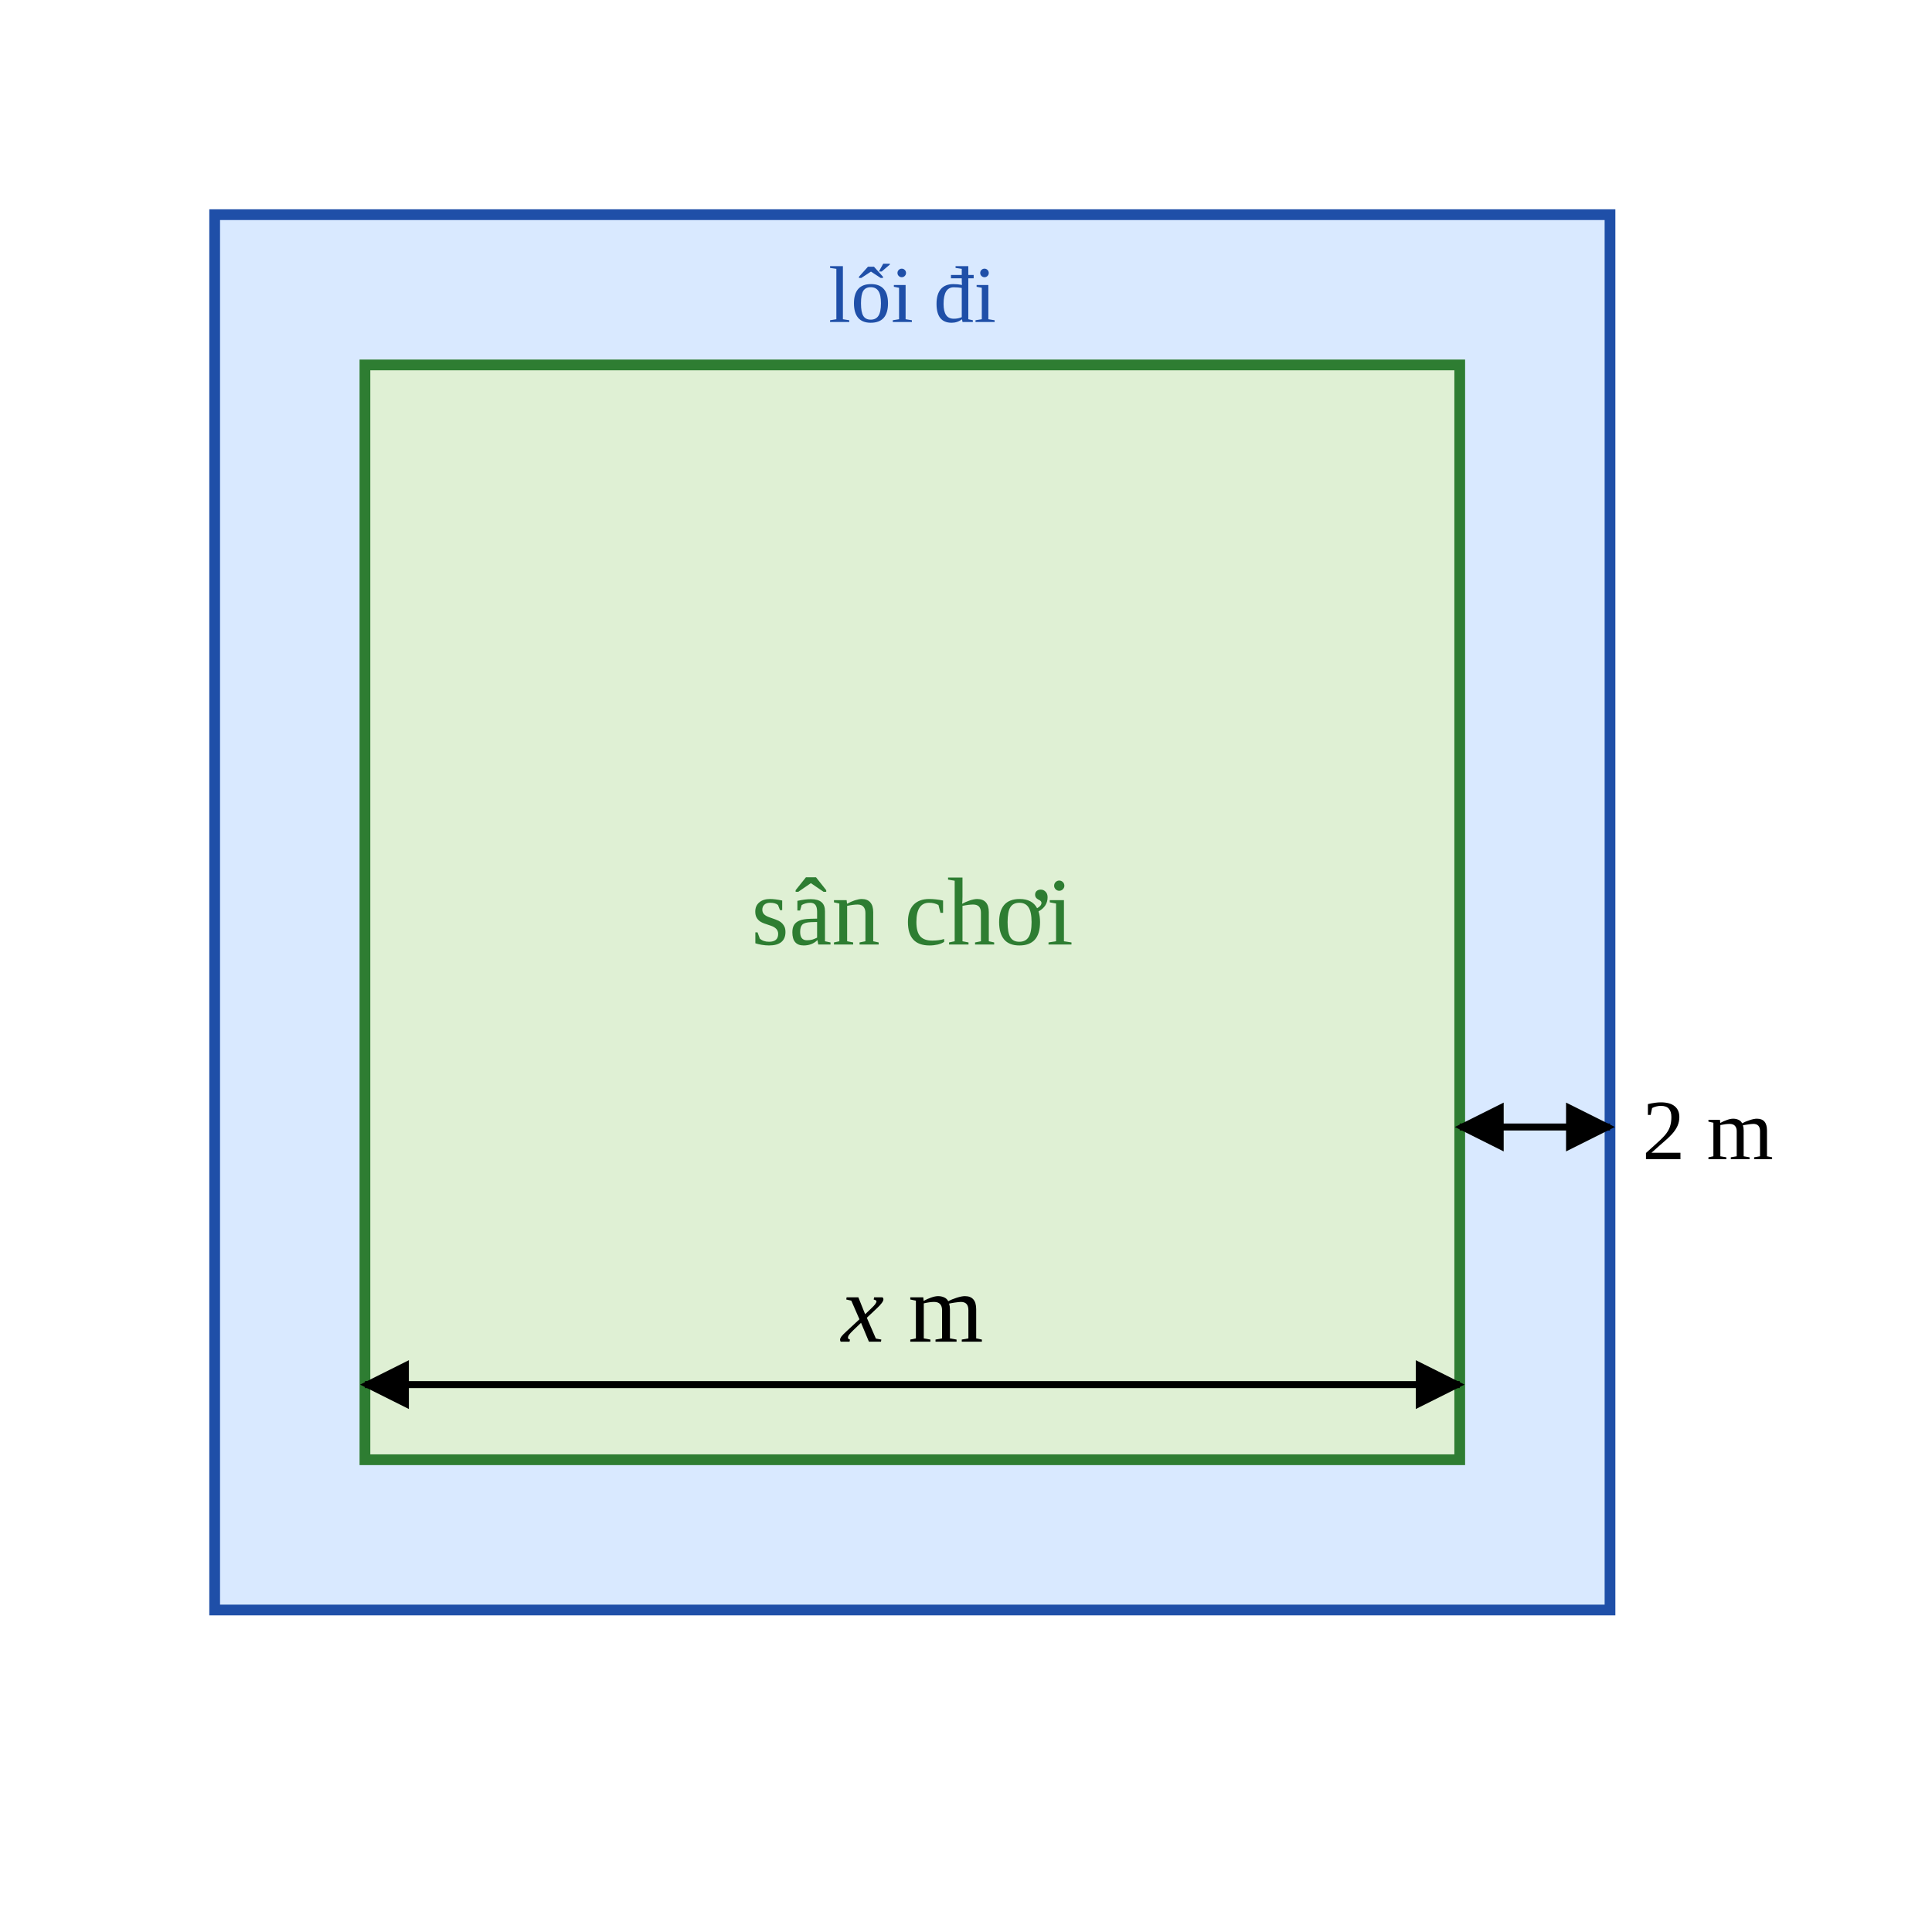
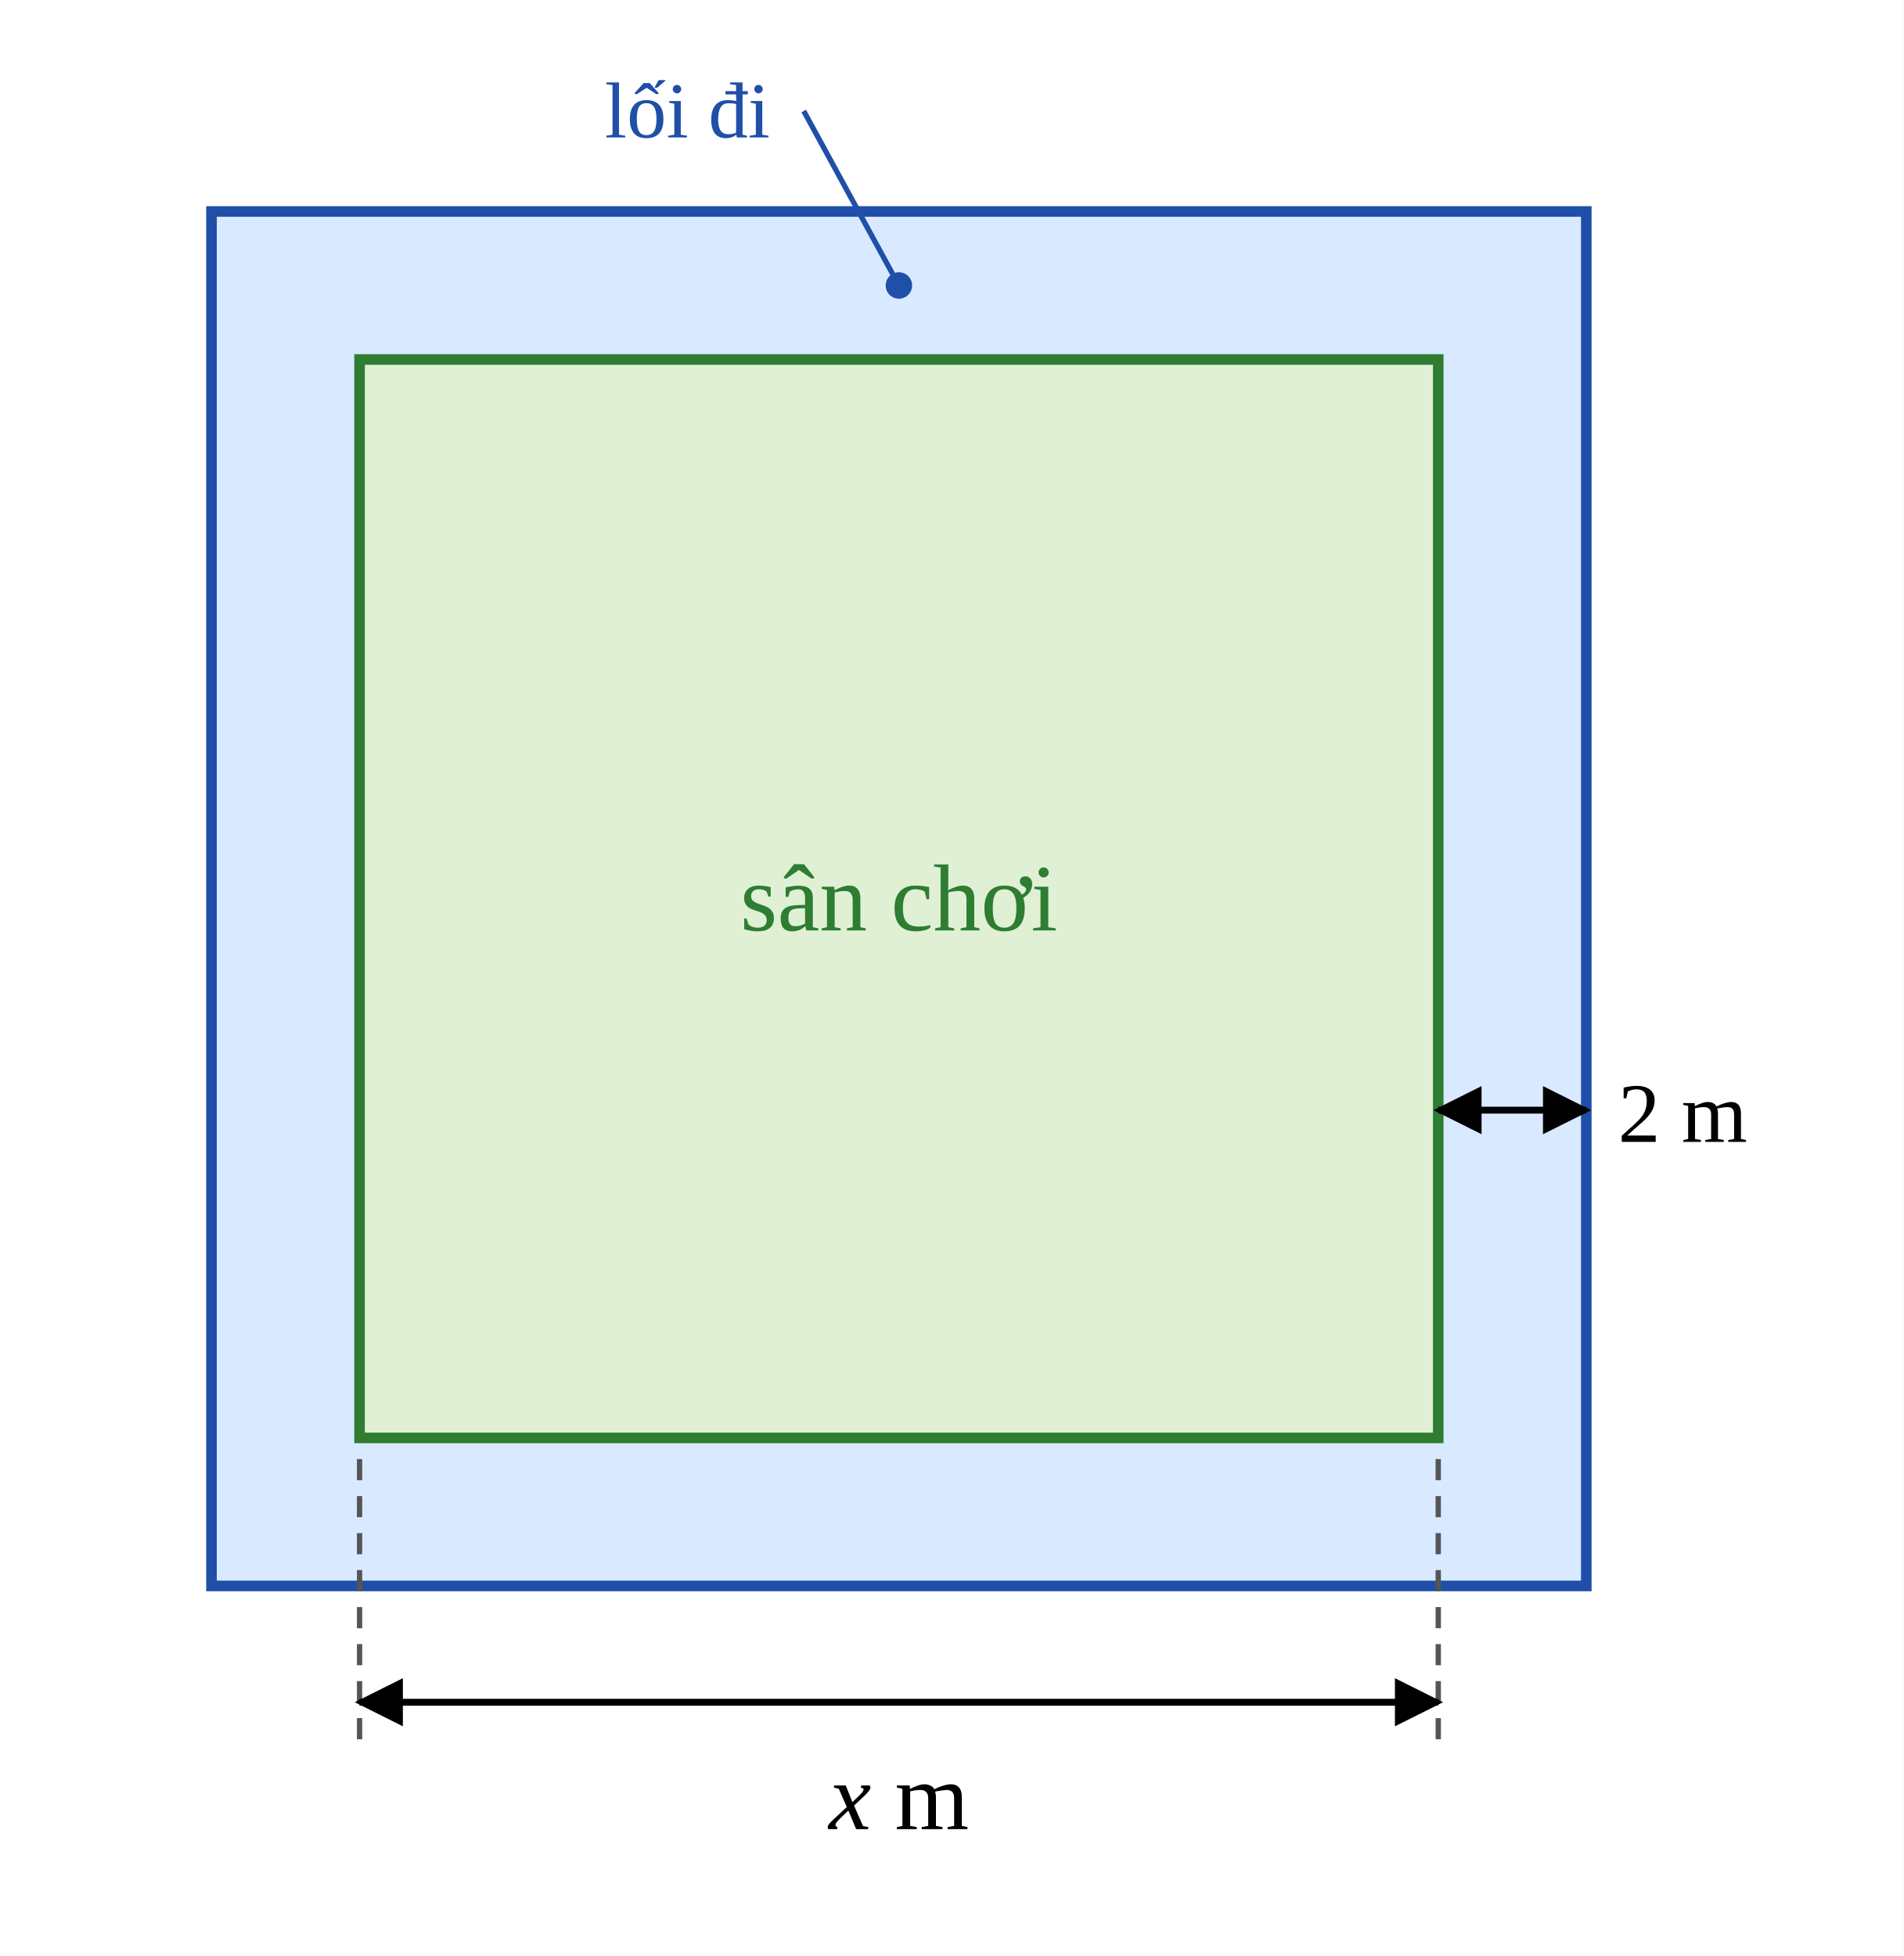
- <svg xmlns="http://www.w3.org/2000/svg" viewBox="0 0 360 360" font-family="Times New Roman" font-size="18">
+ <svg xmlns="http://www.w3.org/2000/svg" viewBox="0 0 360 370" font-family="Times New Roman" font-size="18">
  <defs>
    <marker id="m2" viewBox="0 0 10 10" refX="9" refY="5" markerWidth="7" markerHeight="7" orient="auto-start-reverse">
      <path d="M0,0 L10,5 L0,10 z" fill="#000" />
    </marker>
  </defs>
-   <rect width="360" height="360" fill="#fff" />
+   <rect width="360" height="370" fill="#fff" />
  <rect x="40" y="40" width="260" height="260" fill="#cfe3ff" fill-opacity="0.8" stroke="#1f4fa8" stroke-width="2" />
  <rect x="68" y="68" width="204" height="204" fill="#dff0d4" stroke="#2e7d32" stroke-width="2" />
  <text x="170" y="176" text-anchor="middle" fill="#2e7d32">sân chơi</text>
-   <text x="170" y="60" text-anchor="middle" font-size="15" fill="#1f4fa8">lối đi</text>
+   <line x1="152" y1="21" x2="170" y2="54" stroke="#1f4fa8" stroke-width="1" />
+   <circle cx="170" cy="54" r="2.5" fill="#1f4fa8" />
+   <text x="130" y="26" text-anchor="middle" font-size="15" fill="#1f4fa8">lối đi</text>
  <line x1="272" y1="210" x2="300" y2="210" stroke="#000" stroke-width="1.3" marker-start="url(#m2)" marker-end="url(#m2)" />
  <text x="306" y="216" font-size="16">2 m</text>
-   <line x1="68" y1="258" x2="272" y2="258" stroke="#000" stroke-width="1.3" marker-start="url(#m2)" marker-end="url(#m2)" />
-   <text x="170" y="250" text-anchor="middle" font-style="italic">x <tspan font-style="normal">m</tspan>
+   <line x1="68" y1="276" x2="68" y2="330" stroke="#555" stroke-width="1" stroke-dasharray="4,3" />
+   <line x1="272" y1="276" x2="272" y2="330" stroke="#555" stroke-width="1" stroke-dasharray="4,3" />
+   <line x1="68" y1="322" x2="272" y2="322" stroke="#000" stroke-width="1.3" marker-start="url(#m2)" marker-end="url(#m2)" />
+   <text x="170" y="346" text-anchor="middle" font-style="italic">x <tspan font-style="normal">m</tspan>
  </text>
</svg>
